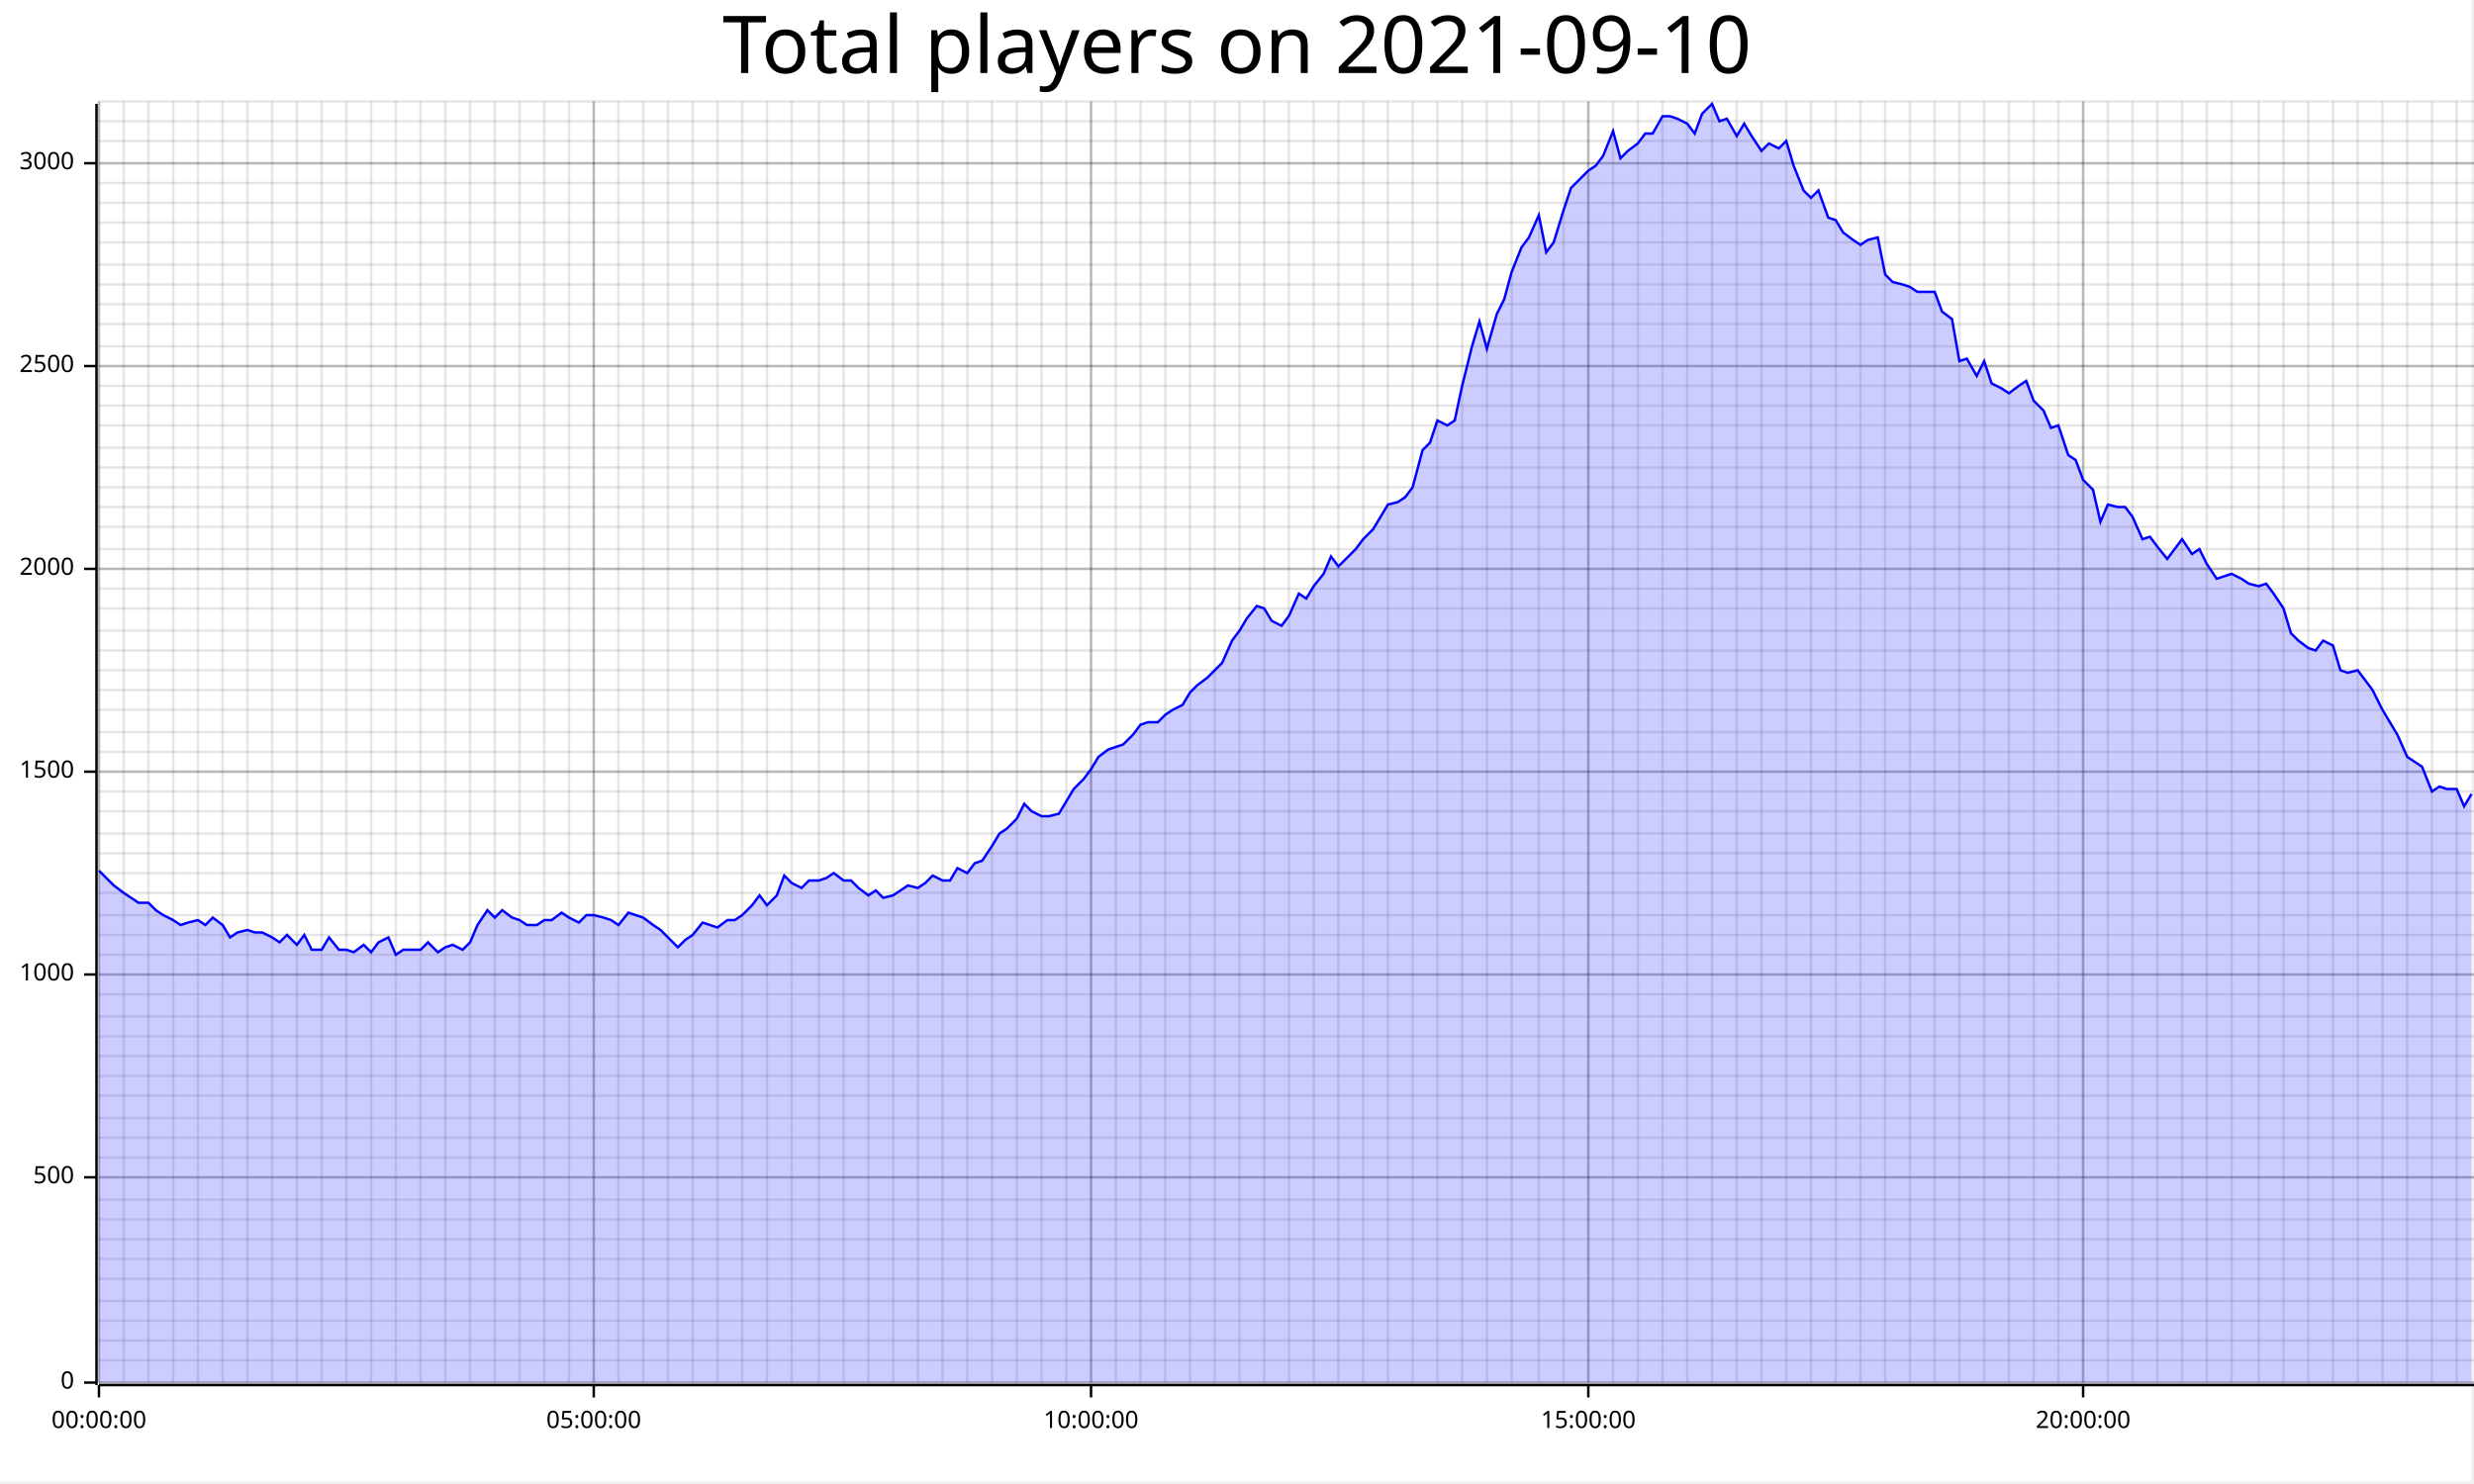
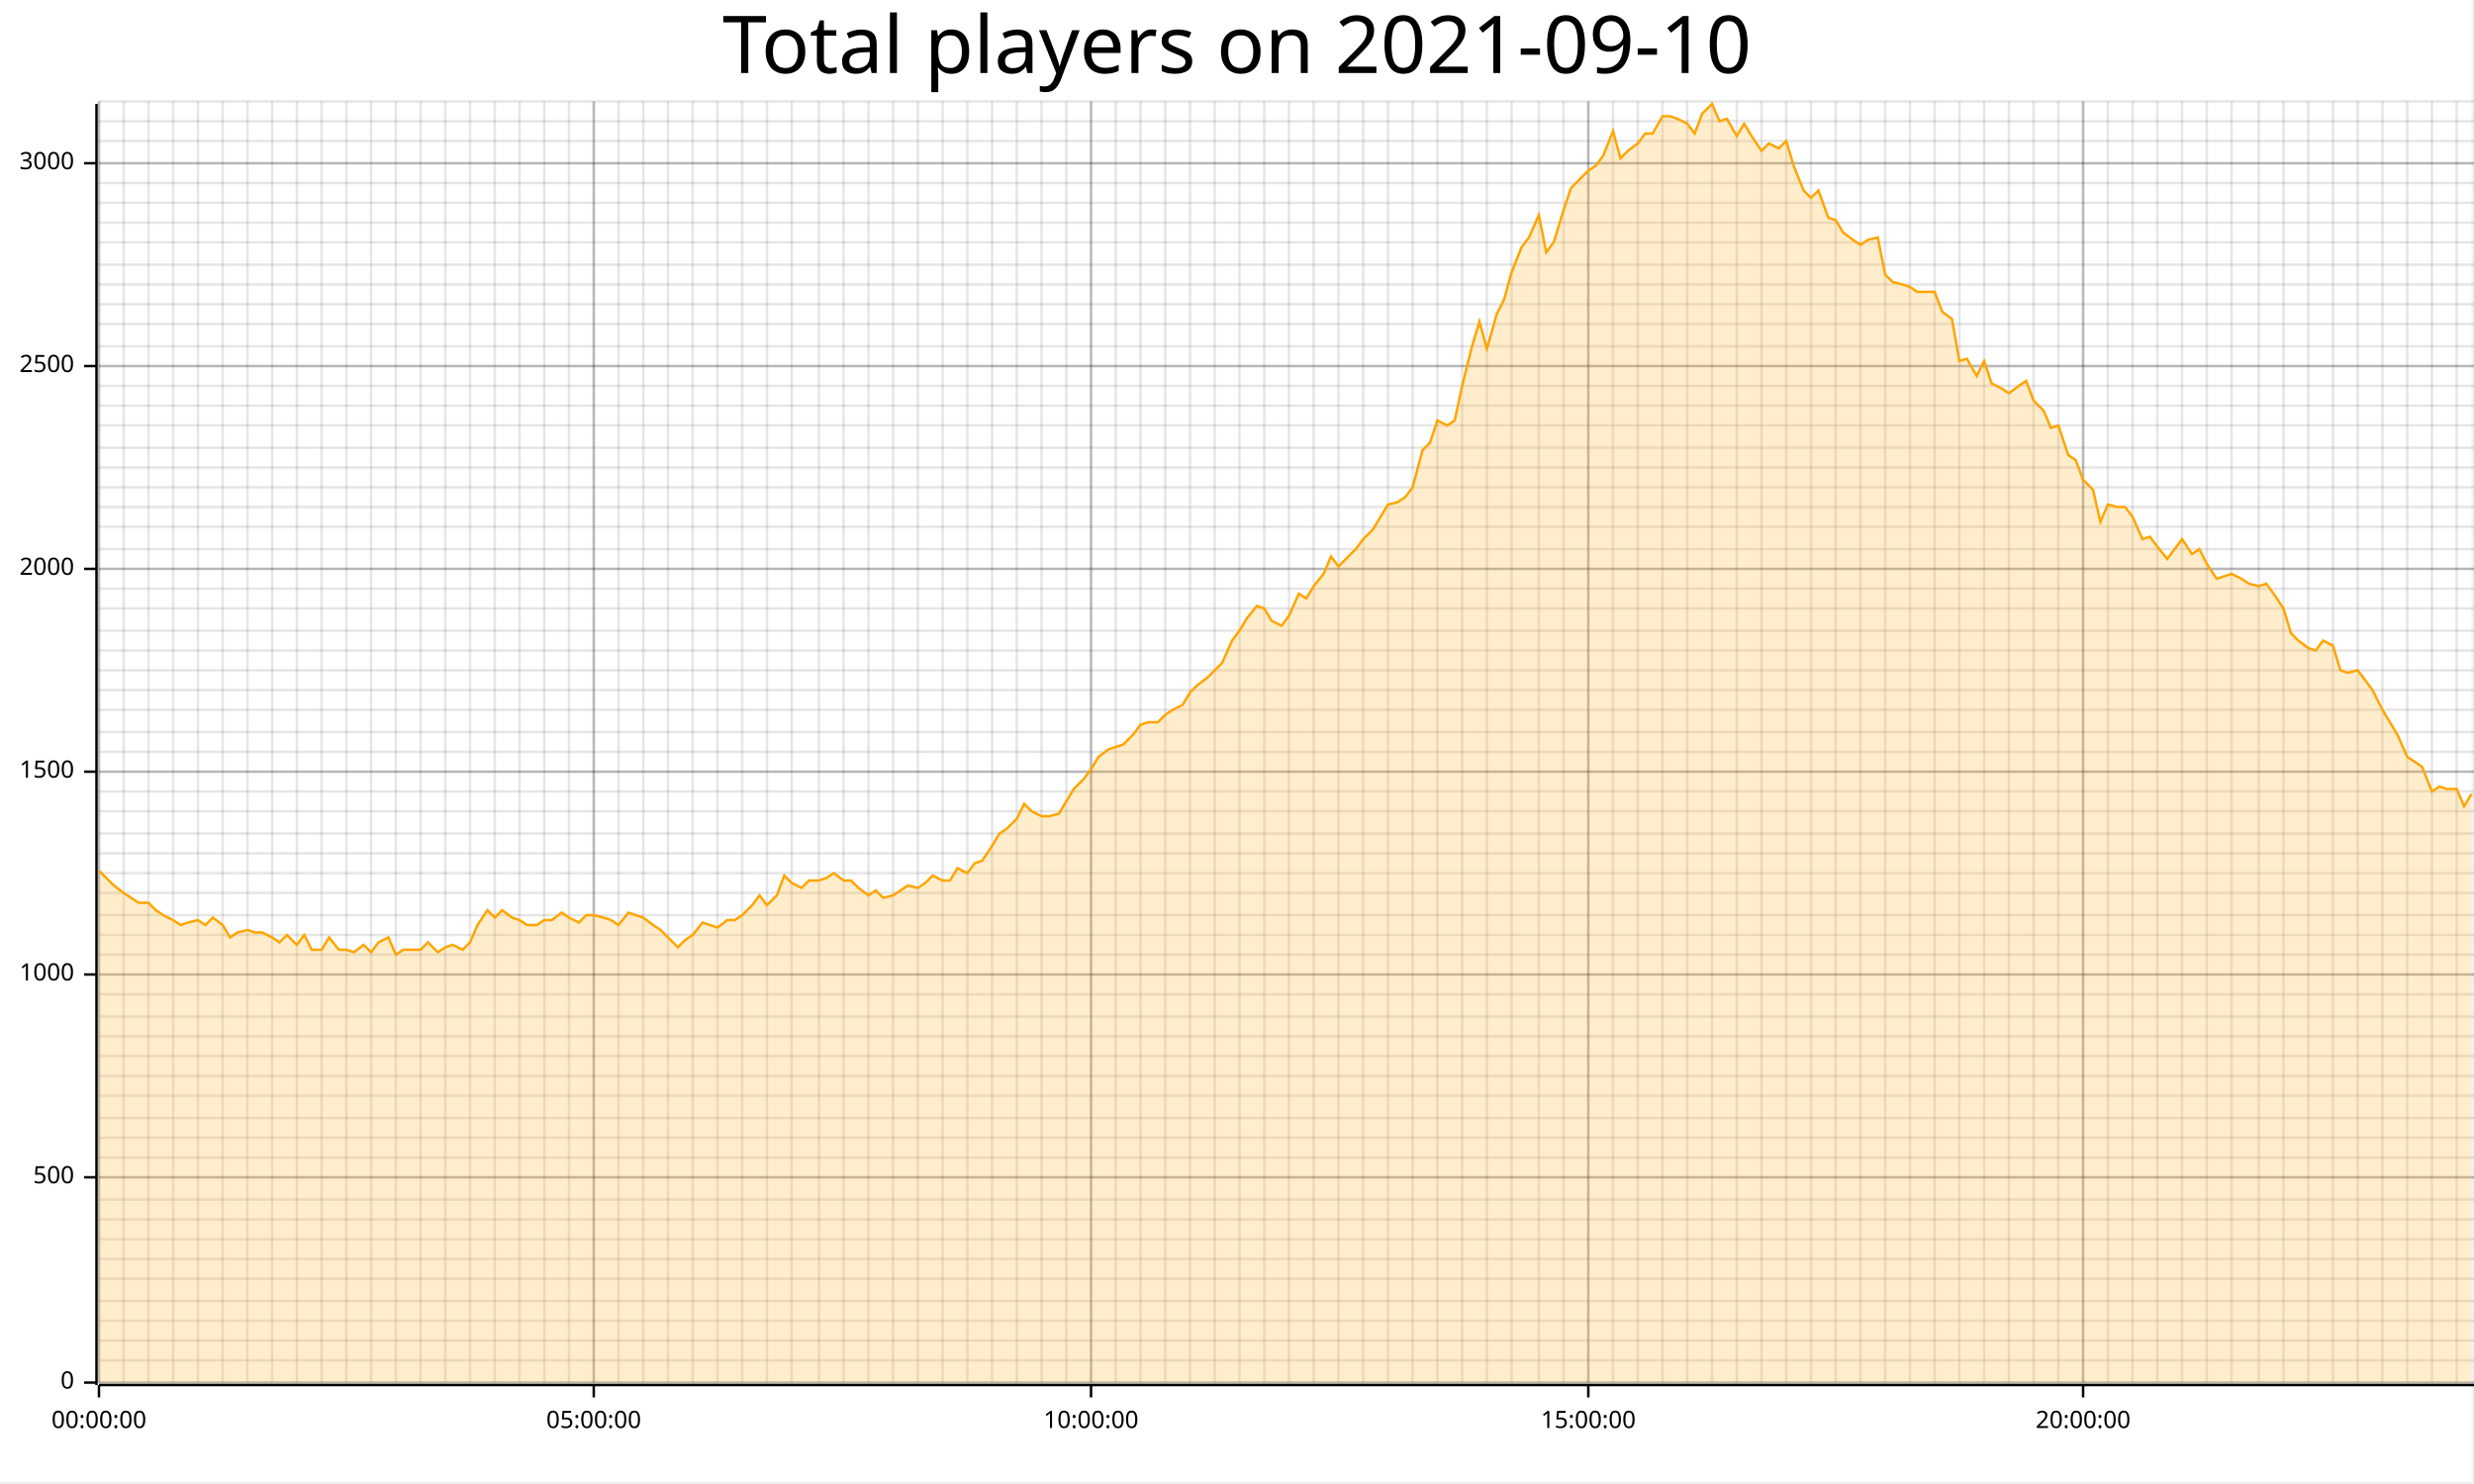
<svg xmlns="http://www.w3.org/2000/svg" width="1000" height="600" viewBox="0 0 1000 600">
  <rect x="0" y="0" width="999" height="599" opacity="1" fill="#FFFFFF" stroke="none" />
  <text x="500" y="5" dy="0.76em" text-anchor="middle" font-family="sans-serif" font-size="32.258" opacity="1" fill="#000000">
Total players on 2021-09-10
</text>
  <line opacity="0.1" stroke="#000000" stroke-width="1" x1="40" y1="559" x2="40" y2="41" />
  <line opacity="0.1" stroke="#000000" stroke-width="1" x1="50" y1="559" x2="50" y2="41" />
  <line opacity="0.1" stroke="#000000" stroke-width="1" x1="60" y1="559" x2="60" y2="41" />
  <line opacity="0.1" stroke="#000000" stroke-width="1" x1="70" y1="559" x2="70" y2="41" />
  <line opacity="0.1" stroke="#000000" stroke-width="1" x1="80" y1="559" x2="80" y2="41" />
  <line opacity="0.1" stroke="#000000" stroke-width="1" x1="90" y1="559" x2="90" y2="41" />
  <line opacity="0.1" stroke="#000000" stroke-width="1" x1="100" y1="559" x2="100" y2="41" />
  <line opacity="0.1" stroke="#000000" stroke-width="1" x1="110" y1="559" x2="110" y2="41" />
  <line opacity="0.1" stroke="#000000" stroke-width="1" x1="120" y1="559" x2="120" y2="41" />
  <line opacity="0.1" stroke="#000000" stroke-width="1" x1="130" y1="559" x2="130" y2="41" />
  <line opacity="0.1" stroke="#000000" stroke-width="1" x1="140" y1="559" x2="140" y2="41" />
  <line opacity="0.1" stroke="#000000" stroke-width="1" x1="150" y1="559" x2="150" y2="41" />
  <line opacity="0.1" stroke="#000000" stroke-width="1" x1="160" y1="559" x2="160" y2="41" />
  <line opacity="0.1" stroke="#000000" stroke-width="1" x1="170" y1="559" x2="170" y2="41" />
  <line opacity="0.1" stroke="#000000" stroke-width="1" x1="180" y1="559" x2="180" y2="41" />
  <line opacity="0.1" stroke="#000000" stroke-width="1" x1="190" y1="559" x2="190" y2="41" />
  <line opacity="0.1" stroke="#000000" stroke-width="1" x1="200" y1="559" x2="200" y2="41" />
  <line opacity="0.1" stroke="#000000" stroke-width="1" x1="210" y1="559" x2="210" y2="41" />
  <line opacity="0.1" stroke="#000000" stroke-width="1" x1="220" y1="559" x2="220" y2="41" />
  <line opacity="0.1" stroke="#000000" stroke-width="1" x1="230" y1="559" x2="230" y2="41" />
  <line opacity="0.1" stroke="#000000" stroke-width="1" x1="240" y1="559" x2="240" y2="41" />
  <line opacity="0.1" stroke="#000000" stroke-width="1" x1="250" y1="559" x2="250" y2="41" />
  <line opacity="0.1" stroke="#000000" stroke-width="1" x1="260" y1="559" x2="260" y2="41" />
  <line opacity="0.1" stroke="#000000" stroke-width="1" x1="270" y1="559" x2="270" y2="41" />
  <line opacity="0.1" stroke="#000000" stroke-width="1" x1="280" y1="559" x2="280" y2="41" />
  <line opacity="0.1" stroke="#000000" stroke-width="1" x1="290" y1="559" x2="290" y2="41" />
  <line opacity="0.1" stroke="#000000" stroke-width="1" x1="300" y1="559" x2="300" y2="41" />
  <line opacity="0.1" stroke="#000000" stroke-width="1" x1="310" y1="559" x2="310" y2="41" />
  <line opacity="0.1" stroke="#000000" stroke-width="1" x1="320" y1="559" x2="320" y2="41" />
  <line opacity="0.1" stroke="#000000" stroke-width="1" x1="331" y1="559" x2="331" y2="41" />
  <line opacity="0.1" stroke="#000000" stroke-width="1" x1="341" y1="559" x2="341" y2="41" />
  <line opacity="0.1" stroke="#000000" stroke-width="1" x1="351" y1="559" x2="351" y2="41" />
  <line opacity="0.1" stroke="#000000" stroke-width="1" x1="361" y1="559" x2="361" y2="41" />
  <line opacity="0.1" stroke="#000000" stroke-width="1" x1="371" y1="559" x2="371" y2="41" />
  <line opacity="0.1" stroke="#000000" stroke-width="1" x1="381" y1="559" x2="381" y2="41" />
  <line opacity="0.1" stroke="#000000" stroke-width="1" x1="391" y1="559" x2="391" y2="41" />
  <line opacity="0.1" stroke="#000000" stroke-width="1" x1="401" y1="559" x2="401" y2="41" />
  <line opacity="0.1" stroke="#000000" stroke-width="1" x1="411" y1="559" x2="411" y2="41" />
  <line opacity="0.1" stroke="#000000" stroke-width="1" x1="421" y1="559" x2="421" y2="41" />
  <line opacity="0.1" stroke="#000000" stroke-width="1" x1="431" y1="559" x2="431" y2="41" />
  <line opacity="0.1" stroke="#000000" stroke-width="1" x1="441" y1="559" x2="441" y2="41" />
  <line opacity="0.1" stroke="#000000" stroke-width="1" x1="451" y1="559" x2="451" y2="41" />
  <line opacity="0.1" stroke="#000000" stroke-width="1" x1="461" y1="559" x2="461" y2="41" />
  <line opacity="0.1" stroke="#000000" stroke-width="1" x1="471" y1="559" x2="471" y2="41" />
  <line opacity="0.1" stroke="#000000" stroke-width="1" x1="481" y1="559" x2="481" y2="41" />
  <line opacity="0.1" stroke="#000000" stroke-width="1" x1="491" y1="559" x2="491" y2="41" />
  <line opacity="0.1" stroke="#000000" stroke-width="1" x1="501" y1="559" x2="501" y2="41" />
  <line opacity="0.1" stroke="#000000" stroke-width="1" x1="511" y1="559" x2="511" y2="41" />
  <line opacity="0.1" stroke="#000000" stroke-width="1" x1="521" y1="559" x2="521" y2="41" />
  <line opacity="0.1" stroke="#000000" stroke-width="1" x1="531" y1="559" x2="531" y2="41" />
  <line opacity="0.1" stroke="#000000" stroke-width="1" x1="541" y1="559" x2="541" y2="41" />
  <line opacity="0.1" stroke="#000000" stroke-width="1" x1="551" y1="559" x2="551" y2="41" />
  <line opacity="0.1" stroke="#000000" stroke-width="1" x1="561" y1="559" x2="561" y2="41" />
  <line opacity="0.1" stroke="#000000" stroke-width="1" x1="571" y1="559" x2="571" y2="41" />
  <line opacity="0.1" stroke="#000000" stroke-width="1" x1="581" y1="559" x2="581" y2="41" />
  <line opacity="0.1" stroke="#000000" stroke-width="1" x1="591" y1="559" x2="591" y2="41" />
  <line opacity="0.1" stroke="#000000" stroke-width="1" x1="601" y1="559" x2="601" y2="41" />
  <line opacity="0.1" stroke="#000000" stroke-width="1" x1="611" y1="559" x2="611" y2="41" />
  <line opacity="0.1" stroke="#000000" stroke-width="1" x1="622" y1="559" x2="622" y2="41" />
  <line opacity="0.1" stroke="#000000" stroke-width="1" x1="632" y1="559" x2="632" y2="41" />
  <line opacity="0.1" stroke="#000000" stroke-width="1" x1="642" y1="559" x2="642" y2="41" />
  <line opacity="0.1" stroke="#000000" stroke-width="1" x1="652" y1="559" x2="652" y2="41" />
  <line opacity="0.1" stroke="#000000" stroke-width="1" x1="662" y1="559" x2="662" y2="41" />
  <line opacity="0.1" stroke="#000000" stroke-width="1" x1="672" y1="559" x2="672" y2="41" />
  <line opacity="0.1" stroke="#000000" stroke-width="1" x1="682" y1="559" x2="682" y2="41" />
  <line opacity="0.1" stroke="#000000" stroke-width="1" x1="692" y1="559" x2="692" y2="41" />
  <line opacity="0.1" stroke="#000000" stroke-width="1" x1="702" y1="559" x2="702" y2="41" />
  <line opacity="0.1" stroke="#000000" stroke-width="1" x1="712" y1="559" x2="712" y2="41" />
  <line opacity="0.1" stroke="#000000" stroke-width="1" x1="722" y1="559" x2="722" y2="41" />
  <line opacity="0.1" stroke="#000000" stroke-width="1" x1="732" y1="559" x2="732" y2="41" />
  <line opacity="0.1" stroke="#000000" stroke-width="1" x1="742" y1="559" x2="742" y2="41" />
  <line opacity="0.1" stroke="#000000" stroke-width="1" x1="752" y1="559" x2="752" y2="41" />
  <line opacity="0.1" stroke="#000000" stroke-width="1" x1="762" y1="559" x2="762" y2="41" />
  <line opacity="0.1" stroke="#000000" stroke-width="1" x1="772" y1="559" x2="772" y2="41" />
  <line opacity="0.1" stroke="#000000" stroke-width="1" x1="782" y1="559" x2="782" y2="41" />
  <line opacity="0.1" stroke="#000000" stroke-width="1" x1="792" y1="559" x2="792" y2="41" />
  <line opacity="0.1" stroke="#000000" stroke-width="1" x1="802" y1="559" x2="802" y2="41" />
  <line opacity="0.1" stroke="#000000" stroke-width="1" x1="812" y1="559" x2="812" y2="41" />
  <line opacity="0.1" stroke="#000000" stroke-width="1" x1="822" y1="559" x2="822" y2="41" />
  <line opacity="0.1" stroke="#000000" stroke-width="1" x1="832" y1="559" x2="832" y2="41" />
  <line opacity="0.1" stroke="#000000" stroke-width="1" x1="842" y1="559" x2="842" y2="41" />
  <line opacity="0.1" stroke="#000000" stroke-width="1" x1="852" y1="559" x2="852" y2="41" />
  <line opacity="0.1" stroke="#000000" stroke-width="1" x1="862" y1="559" x2="862" y2="41" />
  <line opacity="0.1" stroke="#000000" stroke-width="1" x1="872" y1="559" x2="872" y2="41" />
  <line opacity="0.1" stroke="#000000" stroke-width="1" x1="882" y1="559" x2="882" y2="41" />
  <line opacity="0.1" stroke="#000000" stroke-width="1" x1="892" y1="559" x2="892" y2="41" />
  <line opacity="0.1" stroke="#000000" stroke-width="1" x1="902" y1="559" x2="902" y2="41" />
  <line opacity="0.1" stroke="#000000" stroke-width="1" x1="913" y1="559" x2="913" y2="41" />
  <line opacity="0.1" stroke="#000000" stroke-width="1" x1="923" y1="559" x2="923" y2="41" />
  <line opacity="0.1" stroke="#000000" stroke-width="1" x1="933" y1="559" x2="933" y2="41" />
  <line opacity="0.1" stroke="#000000" stroke-width="1" x1="943" y1="559" x2="943" y2="41" />
  <line opacity="0.1" stroke="#000000" stroke-width="1" x1="953" y1="559" x2="953" y2="41" />
  <line opacity="0.1" stroke="#000000" stroke-width="1" x1="963" y1="559" x2="963" y2="41" />
  <line opacity="0.1" stroke="#000000" stroke-width="1" x1="973" y1="559" x2="973" y2="41" />
  <line opacity="0.1" stroke="#000000" stroke-width="1" x1="983" y1="559" x2="983" y2="41" />
  <line opacity="0.1" stroke="#000000" stroke-width="1" x1="993" y1="559" x2="993" y2="41" />
  <line opacity="0.1" stroke="#000000" stroke-width="1" x1="40" y1="559" x2="1000" y2="559" />
  <line opacity="0.1" stroke="#000000" stroke-width="1" x1="40" y1="550" x2="1000" y2="550" />
  <line opacity="0.1" stroke="#000000" stroke-width="1" x1="40" y1="542" x2="1000" y2="542" />
  <line opacity="0.1" stroke="#000000" stroke-width="1" x1="40" y1="534" x2="1000" y2="534" />
  <line opacity="0.1" stroke="#000000" stroke-width="1" x1="40" y1="526" x2="1000" y2="526" />
  <line opacity="0.1" stroke="#000000" stroke-width="1" x1="40" y1="517" x2="1000" y2="517" />
  <line opacity="0.1" stroke="#000000" stroke-width="1" x1="40" y1="509" x2="1000" y2="509" />
  <line opacity="0.1" stroke="#000000" stroke-width="1" x1="40" y1="501" x2="1000" y2="501" />
  <line opacity="0.1" stroke="#000000" stroke-width="1" x1="40" y1="493" x2="1000" y2="493" />
  <line opacity="0.1" stroke="#000000" stroke-width="1" x1="40" y1="485" x2="1000" y2="485" />
  <line opacity="0.1" stroke="#000000" stroke-width="1" x1="40" y1="476" x2="1000" y2="476" />
  <line opacity="0.1" stroke="#000000" stroke-width="1" x1="40" y1="468" x2="1000" y2="468" />
  <line opacity="0.1" stroke="#000000" stroke-width="1" x1="40" y1="460" x2="1000" y2="460" />
  <line opacity="0.1" stroke="#000000" stroke-width="1" x1="40" y1="452" x2="1000" y2="452" />
  <line opacity="0.1" stroke="#000000" stroke-width="1" x1="40" y1="443" x2="1000" y2="443" />
  <line opacity="0.1" stroke="#000000" stroke-width="1" x1="40" y1="435" x2="1000" y2="435" />
  <line opacity="0.1" stroke="#000000" stroke-width="1" x1="40" y1="427" x2="1000" y2="427" />
  <line opacity="0.1" stroke="#000000" stroke-width="1" x1="40" y1="419" x2="1000" y2="419" />
  <line opacity="0.1" stroke="#000000" stroke-width="1" x1="40" y1="411" x2="1000" y2="411" />
  <line opacity="0.1" stroke="#000000" stroke-width="1" x1="40" y1="402" x2="1000" y2="402" />
  <line opacity="0.1" stroke="#000000" stroke-width="1" x1="40" y1="394" x2="1000" y2="394" />
  <line opacity="0.1" stroke="#000000" stroke-width="1" x1="40" y1="386" x2="1000" y2="386" />
  <line opacity="0.1" stroke="#000000" stroke-width="1" x1="40" y1="378" x2="1000" y2="378" />
  <line opacity="0.1" stroke="#000000" stroke-width="1" x1="40" y1="370" x2="1000" y2="370" />
  <line opacity="0.1" stroke="#000000" stroke-width="1" x1="40" y1="361" x2="1000" y2="361" />
  <line opacity="0.1" stroke="#000000" stroke-width="1" x1="40" y1="353" x2="1000" y2="353" />
  <line opacity="0.1" stroke="#000000" stroke-width="1" x1="40" y1="345" x2="1000" y2="345" />
  <line opacity="0.1" stroke="#000000" stroke-width="1" x1="40" y1="337" x2="1000" y2="337" />
  <line opacity="0.1" stroke="#000000" stroke-width="1" x1="40" y1="328" x2="1000" y2="328" />
  <line opacity="0.1" stroke="#000000" stroke-width="1" x1="40" y1="320" x2="1000" y2="320" />
  <line opacity="0.1" stroke="#000000" stroke-width="1" x1="40" y1="312" x2="1000" y2="312" />
  <line opacity="0.1" stroke="#000000" stroke-width="1" x1="40" y1="304" x2="1000" y2="304" />
  <line opacity="0.1" stroke="#000000" stroke-width="1" x1="40" y1="296" x2="1000" y2="296" />
  <line opacity="0.1" stroke="#000000" stroke-width="1" x1="40" y1="287" x2="1000" y2="287" />
  <line opacity="0.1" stroke="#000000" stroke-width="1" x1="40" y1="279" x2="1000" y2="279" />
  <line opacity="0.1" stroke="#000000" stroke-width="1" x1="40" y1="271" x2="1000" y2="271" />
  <line opacity="0.1" stroke="#000000" stroke-width="1" x1="40" y1="263" x2="1000" y2="263" />
  <line opacity="0.1" stroke="#000000" stroke-width="1" x1="40" y1="255" x2="1000" y2="255" />
  <line opacity="0.1" stroke="#000000" stroke-width="1" x1="40" y1="246" x2="1000" y2="246" />
  <line opacity="0.1" stroke="#000000" stroke-width="1" x1="40" y1="238" x2="1000" y2="238" />
  <line opacity="0.1" stroke="#000000" stroke-width="1" x1="40" y1="230" x2="1000" y2="230" />
  <line opacity="0.1" stroke="#000000" stroke-width="1" x1="40" y1="222" x2="1000" y2="222" />
  <line opacity="0.1" stroke="#000000" stroke-width="1" x1="40" y1="213" x2="1000" y2="213" />
  <line opacity="0.1" stroke="#000000" stroke-width="1" x1="40" y1="205" x2="1000" y2="205" />
  <line opacity="0.1" stroke="#000000" stroke-width="1" x1="40" y1="197" x2="1000" y2="197" />
  <line opacity="0.1" stroke="#000000" stroke-width="1" x1="40" y1="189" x2="1000" y2="189" />
  <line opacity="0.1" stroke="#000000" stroke-width="1" x1="40" y1="181" x2="1000" y2="181" />
  <line opacity="0.1" stroke="#000000" stroke-width="1" x1="40" y1="172" x2="1000" y2="172" />
  <line opacity="0.1" stroke="#000000" stroke-width="1" x1="40" y1="164" x2="1000" y2="164" />
  <line opacity="0.1" stroke="#000000" stroke-width="1" x1="40" y1="156" x2="1000" y2="156" />
  <line opacity="0.1" stroke="#000000" stroke-width="1" x1="40" y1="148" x2="1000" y2="148" />
  <line opacity="0.1" stroke="#000000" stroke-width="1" x1="40" y1="140" x2="1000" y2="140" />
  <line opacity="0.1" stroke="#000000" stroke-width="1" x1="40" y1="131" x2="1000" y2="131" />
  <line opacity="0.1" stroke="#000000" stroke-width="1" x1="40" y1="123" x2="1000" y2="123" />
  <line opacity="0.1" stroke="#000000" stroke-width="1" x1="40" y1="115" x2="1000" y2="115" />
  <line opacity="0.1" stroke="#000000" stroke-width="1" x1="40" y1="107" x2="1000" y2="107" />
  <line opacity="0.1" stroke="#000000" stroke-width="1" x1="40" y1="98" x2="1000" y2="98" />
  <line opacity="0.1" stroke="#000000" stroke-width="1" x1="40" y1="90" x2="1000" y2="90" />
  <line opacity="0.1" stroke="#000000" stroke-width="1" x1="40" y1="82" x2="1000" y2="82" />
  <line opacity="0.1" stroke="#000000" stroke-width="1" x1="40" y1="74" x2="1000" y2="74" />
  <line opacity="0.1" stroke="#000000" stroke-width="1" x1="40" y1="66" x2="1000" y2="66" />
  <line opacity="0.1" stroke="#000000" stroke-width="1" x1="40" y1="57" x2="1000" y2="57" />
  <line opacity="0.1" stroke="#000000" stroke-width="1" x1="40" y1="49" x2="1000" y2="49" />
  <line opacity="0.1" stroke="#000000" stroke-width="1" x1="40" y1="41" x2="1000" y2="41" />
  <line opacity="0.2" stroke="#000000" stroke-width="1" x1="40" y1="559" x2="40" y2="41" />
  <line opacity="0.2" stroke="#000000" stroke-width="1" x1="240" y1="559" x2="240" y2="41" />
  <line opacity="0.2" stroke="#000000" stroke-width="1" x1="441" y1="559" x2="441" y2="41" />
  <line opacity="0.2" stroke="#000000" stroke-width="1" x1="642" y1="559" x2="642" y2="41" />
  <line opacity="0.2" stroke="#000000" stroke-width="1" x1="842" y1="559" x2="842" y2="41" />
  <line opacity="0.2" stroke="#000000" stroke-width="1" x1="40" y1="559" x2="1000" y2="559" />
  <line opacity="0.2" stroke="#000000" stroke-width="1" x1="40" y1="476" x2="1000" y2="476" />
  <line opacity="0.2" stroke="#000000" stroke-width="1" x1="40" y1="394" x2="1000" y2="394" />
  <line opacity="0.2" stroke="#000000" stroke-width="1" x1="40" y1="312" x2="1000" y2="312" />
  <line opacity="0.2" stroke="#000000" stroke-width="1" x1="40" y1="230" x2="1000" y2="230" />
  <line opacity="0.2" stroke="#000000" stroke-width="1" x1="40" y1="148" x2="1000" y2="148" />
  <line opacity="0.2" stroke="#000000" stroke-width="1" x1="40" y1="66" x2="1000" y2="66" />
  <polyline fill="none" opacity="1" stroke="#000000" stroke-width="1" points="39,42 39,560 " />
  <text x="30" y="559" dy="0.5ex" text-anchor="end" font-family="sans-serif" font-size="9.677" opacity="1" fill="#000000">
0
</text>
  <polyline fill="none" opacity="1" stroke="#000000" stroke-width="1" points="34,559 39,559 " />
  <text x="30" y="476" dy="0.5ex" text-anchor="end" font-family="sans-serif" font-size="9.677" opacity="1" fill="#000000">
500
</text>
  <polyline fill="none" opacity="1" stroke="#000000" stroke-width="1" points="34,476 39,476 " />
  <text x="30" y="394" dy="0.5ex" text-anchor="end" font-family="sans-serif" font-size="9.677" opacity="1" fill="#000000">
1000
</text>
  <polyline fill="none" opacity="1" stroke="#000000" stroke-width="1" points="34,394 39,394 " />
  <text x="30" y="312" dy="0.5ex" text-anchor="end" font-family="sans-serif" font-size="9.677" opacity="1" fill="#000000">
1500
</text>
  <polyline fill="none" opacity="1" stroke="#000000" stroke-width="1" points="34,312 39,312 " />
  <text x="30" y="230" dy="0.5ex" text-anchor="end" font-family="sans-serif" font-size="9.677" opacity="1" fill="#000000">
2000
</text>
  <polyline fill="none" opacity="1" stroke="#000000" stroke-width="1" points="34,230 39,230 " />
  <text x="30" y="148" dy="0.5ex" text-anchor="end" font-family="sans-serif" font-size="9.677" opacity="1" fill="#000000">
2500
</text>
  <polyline fill="none" opacity="1" stroke="#000000" stroke-width="1" points="34,148 39,148 " />
  <text x="30" y="66" dy="0.5ex" text-anchor="end" font-family="sans-serif" font-size="9.677" opacity="1" fill="#000000">
3000
</text>
  <polyline fill="none" opacity="1" stroke="#000000" stroke-width="1" points="34,66 39,66 " />
  <polyline fill="none" opacity="1" stroke="#000000" stroke-width="1" points="40,560 1000,560 " />
  <text x="40" y="570" dy="0.76em" text-anchor="middle" font-family="sans-serif" font-size="9.677" opacity="1" fill="#000000">
00:00:00
</text>
  <polyline fill="none" opacity="1" stroke="#000000" stroke-width="1" points="40,560 40,565 " />
  <text x="240" y="570" dy="0.76em" text-anchor="middle" font-family="sans-serif" font-size="9.677" opacity="1" fill="#000000">
05:00:00
</text>
  <polyline fill="none" opacity="1" stroke="#000000" stroke-width="1" points="240,560 240,565 " />
  <text x="441" y="570" dy="0.76em" text-anchor="middle" font-family="sans-serif" font-size="9.677" opacity="1" fill="#000000">
10:00:00
</text>
  <polyline fill="none" opacity="1" stroke="#000000" stroke-width="1" points="441,560 441,565 " />
  <text x="642" y="570" dy="0.76em" text-anchor="middle" font-family="sans-serif" font-size="9.677" opacity="1" fill="#000000">
15:00:00
</text>
  <polyline fill="none" opacity="1" stroke="#000000" stroke-width="1" points="642,560 642,565 " />
  <text x="842" y="570" dy="0.76em" text-anchor="middle" font-family="sans-serif" font-size="9.677" opacity="1" fill="#000000">
20:00:00
</text>
  <polyline fill="none" opacity="1" stroke="#000000" stroke-width="1" points="842,560 842,565 " />
-   <polygon opacity="0.2" fill="#0000FF" points="40,352 43,355 46,358 50,361 53,363 56,365 60,365 63,368 66,370 70,372 73,374 76,373 80,372 83,374 86,371 90,374 93,379 96,377 100,376 103,377 106,377 110,379 113,381 116,378 120,382 123,378 126,384 130,384 133,379 137,384 140,384 143,385 147,382 150,385 153,381 157,379 160,386 163,384 167,384 170,384 173,381 177,385 180,383 183,382 187,384 190,381 193,374 197,368 200,371 203,368 207,371 210,372 213,374 217,374 220,372 223,372 227,369 230,371 234,373 237,370 240,370 244,371 247,372 250,374 254,369 257,370 260,371 264,374 267,376 270,379 274,383 277,380 280,378 284,373 287,374 290,375 294,372 297,372 300,370 304,366 307,362 310,366 314,362 317,354 320,357 324,359 327,356 331,356 334,355 337,353 341,356 344,356 347,359 351,362 354,360 357,363 361,362 364,360 367,358 371,359 374,357 377,354 381,356 384,356 387,351 391,353 394,349 397,348 401,342 404,337 407,335 411,331 414,325 417,328 421,330 424,330 428,329 431,324 434,319 438,315 441,311 444,306 448,303 451,302 454,301 458,297 461,293 464,292 468,292 471,289 474,287 478,285 481,280 484,277 488,274 491,271 494,268 498,259 501,255 504,250 508,245 511,246 514,251 518,253 521,249 525,240 528,242 531,237 535,232 538,225 541,229 545,225 548,222 551,218 555,214 558,209 561,204 565,203 568,201 571,197 575,182 578,179 581,170 585,172 588,170 591,156 595,140 598,130 601,141 605,127 608,121 611,110 615,100 618,96 622,87 625,102 628,98 632,85 635,76 638,73 642,69 645,67 648,63 652,53 655,64 658,61 662,58 665,54 668,54 672,47 675,47 678,48 682,50 685,54 688,46 692,42 695,49 698,48 702,55 705,50 708,55 712,61 715,58 719,60 722,57 725,67 729,77 732,80 735,77 739,88 742,89 745,94 749,97 752,99 755,97 759,96 762,111 765,114 769,115 772,116 775,118 779,118 782,118 785,126 789,129 792,146 795,145 799,152 802,146 805,155 809,157 812,159 816,156 819,154 822,162 826,166 829,173 832,172 836,184 839,186 842,194 846,198 849,211 852,204 856,205 859,205 862,209 866,218 869,217 872,221 876,226 879,222 882,218 886,224 889,222 892,228 896,234 899,233 902,232 906,234 909,236 913,237 916,236 919,240 923,246 926,256 929,259 933,262 936,263 939,259 943,261 946,271 949,272 953,271 956,275 959,279 963,287 966,292 969,297 973,306 976,308 979,310 983,320 986,318 989,319 993,319 996,326 999,321 999,559 40,559 " />
-   <polyline fill="none" opacity="1" stroke="#0000FF" stroke-width="1" points="40,352 43,355 46,358 50,361 53,363 56,365 60,365 63,368 66,370 70,372 73,374 76,373 80,372 83,374 86,371 90,374 93,379 96,377 100,376 103,377 106,377 110,379 113,381 116,378 120,382 123,378 126,384 130,384 133,379 137,384 140,384 143,385 147,382 150,385 153,381 157,379 160,386 163,384 167,384 170,384 173,381 177,385 180,383 183,382 187,384 190,381 193,374 197,368 200,371 203,368 207,371 210,372 213,374 217,374 220,372 223,372 227,369 230,371 234,373 237,370 240,370 244,371 247,372 250,374 254,369 257,370 260,371 264,374 267,376 270,379 274,383 277,380 280,378 284,373 287,374 290,375 294,372 297,372 300,370 304,366 307,362 310,366 314,362 317,354 320,357 324,359 327,356 331,356 334,355 337,353 341,356 344,356 347,359 351,362 354,360 357,363 361,362 364,360 367,358 371,359 374,357 377,354 381,356 384,356 387,351 391,353 394,349 397,348 401,342 404,337 407,335 411,331 414,325 417,328 421,330 424,330 428,329 431,324 434,319 438,315 441,311 444,306 448,303 451,302 454,301 458,297 461,293 464,292 468,292 471,289 474,287 478,285 481,280 484,277 488,274 491,271 494,268 498,259 501,255 504,250 508,245 511,246 514,251 518,253 521,249 525,240 528,242 531,237 535,232 538,225 541,229 545,225 548,222 551,218 555,214 558,209 561,204 565,203 568,201 571,197 575,182 578,179 581,170 585,172 588,170 591,156 595,140 598,130 601,141 605,127 608,121 611,110 615,100 618,96 622,87 625,102 628,98 632,85 635,76 638,73 642,69 645,67 648,63 652,53 655,64 658,61 662,58 665,54 668,54 672,47 675,47 678,48 682,50 685,54 688,46 692,42 695,49 698,48 702,55 705,50 708,55 712,61 715,58 719,60 722,57 725,67 729,77 732,80 735,77 739,88 742,89 745,94 749,97 752,99 755,97 759,96 762,111 765,114 769,115 772,116 775,118 779,118 782,118 785,126 789,129 792,146 795,145 799,152 802,146 805,155 809,157 812,159 816,156 819,154 822,162 826,166 829,173 832,172 836,184 839,186 842,194 846,198 849,211 852,204 856,205 859,205 862,209 866,218 869,217 872,221 876,226 879,222 882,218 886,224 889,222 892,228 896,234 899,233 902,232 906,234 909,236 913,237 916,236 919,240 923,246 926,256 929,259 933,262 936,263 939,259 943,261 946,271 949,272 953,271 956,275 959,279 963,287 966,292 969,297 973,306 976,308 979,310 983,320 986,318 989,319 993,319 996,326 999,321 " />
+   <polygon opacity="0.2" fill="#FFA500" points="40,352 43,355 46,358 50,361 53,363 56,365 60,365 63,368 66,370 70,372 73,374 76,373 80,372 83,374 86,371 90,374 93,379 96,377 100,376 103,377 106,377 110,379 113,381 116,378 120,382 123,378 126,384 130,384 133,379 137,384 140,384 143,385 147,382 150,385 153,381 157,379 160,386 163,384 167,384 170,384 173,381 177,385 180,383 183,382 187,384 190,381 193,374 197,368 200,371 203,368 207,371 210,372 213,374 217,374 220,372 223,372 227,369 230,371 234,373 237,370 240,370 244,371 247,372 250,374 254,369 257,370 260,371 264,374 267,376 270,379 274,383 277,380 280,378 284,373 287,374 290,375 294,372 297,372 300,370 304,366 307,362 310,366 314,362 317,354 320,357 324,359 327,356 331,356 334,355 337,353 341,356 344,356 347,359 351,362 354,360 357,363 361,362 364,360 367,358 371,359 374,357 377,354 381,356 384,356 387,351 391,353 394,349 397,348 401,342 404,337 407,335 411,331 414,325 417,328 421,330 424,330 428,329 431,324 434,319 438,315 441,311 444,306 448,303 451,302 454,301 458,297 461,293 464,292 468,292 471,289 474,287 478,285 481,280 484,277 488,274 491,271 494,268 498,259 501,255 504,250 508,245 511,246 514,251 518,253 521,249 525,240 528,242 531,237 535,232 538,225 541,229 545,225 548,222 551,218 555,214 558,209 561,204 565,203 568,201 571,197 575,182 578,179 581,170 585,172 588,170 591,156 595,140 598,130 601,141 605,127 608,121 611,110 615,100 618,96 622,87 625,102 628,98 632,85 635,76 638,73 642,69 645,67 648,63 652,53 655,64 658,61 662,58 665,54 668,54 672,47 675,47 678,48 682,50 685,54 688,46 692,42 695,49 698,48 702,55 705,50 708,55 712,61 715,58 719,60 722,57 725,67 729,77 732,80 735,77 739,88 742,89 745,94 749,97 752,99 755,97 759,96 762,111 765,114 769,115 772,116 775,118 779,118 782,118 785,126 789,129 792,146 795,145 799,152 802,146 805,155 809,157 812,159 816,156 819,154 822,162 826,166 829,173 832,172 836,184 839,186 842,194 846,198 849,211 852,204 856,205 859,205 862,209 866,218 869,217 872,221 876,226 879,222 882,218 886,224 889,222 892,228 896,234 899,233 902,232 906,234 909,236 913,237 916,236 919,240 923,246 926,256 929,259 933,262 936,263 939,259 943,261 946,271 949,272 953,271 956,275 959,279 963,287 966,292 969,297 973,306 976,308 979,310 983,320 986,318 989,319 993,319 996,326 999,321 999,559 40,559 " />
+   <polyline fill="none" opacity="1" stroke="#FFA500" stroke-width="1" points="40,352 43,355 46,358 50,361 53,363 56,365 60,365 63,368 66,370 70,372 73,374 76,373 80,372 83,374 86,371 90,374 93,379 96,377 100,376 103,377 106,377 110,379 113,381 116,378 120,382 123,378 126,384 130,384 133,379 137,384 140,384 143,385 147,382 150,385 153,381 157,379 160,386 163,384 167,384 170,384 173,381 177,385 180,383 183,382 187,384 190,381 193,374 197,368 200,371 203,368 207,371 210,372 213,374 217,374 220,372 223,372 227,369 230,371 234,373 237,370 240,370 244,371 247,372 250,374 254,369 257,370 260,371 264,374 267,376 270,379 274,383 277,380 280,378 284,373 287,374 290,375 294,372 297,372 300,370 304,366 307,362 310,366 314,362 317,354 320,357 324,359 327,356 331,356 334,355 337,353 341,356 344,356 347,359 351,362 354,360 357,363 361,362 364,360 367,358 371,359 374,357 377,354 381,356 384,356 387,351 391,353 394,349 397,348 401,342 404,337 407,335 411,331 414,325 417,328 421,330 424,330 428,329 431,324 434,319 438,315 441,311 444,306 448,303 451,302 454,301 458,297 461,293 464,292 468,292 471,289 474,287 478,285 481,280 484,277 488,274 491,271 494,268 498,259 501,255 504,250 508,245 511,246 514,251 518,253 521,249 525,240 528,242 531,237 535,232 538,225 541,229 545,225 548,222 551,218 555,214 558,209 561,204 565,203 568,201 571,197 575,182 578,179 581,170 585,172 588,170 591,156 595,140 598,130 601,141 605,127 608,121 611,110 615,100 618,96 622,87 625,102 628,98 632,85 635,76 638,73 642,69 645,67 648,63 652,53 655,64 658,61 662,58 665,54 668,54 672,47 675,47 678,48 682,50 685,54 688,46 692,42 695,49 698,48 702,55 705,50 708,55 712,61 715,58 719,60 722,57 725,67 729,77 732,80 735,77 739,88 742,89 745,94 749,97 752,99 755,97 759,96 762,111 765,114 769,115 772,116 775,118 779,118 782,118 785,126 789,129 792,146 795,145 799,152 802,146 805,155 809,157 812,159 816,156 819,154 822,162 826,166 829,173 832,172 836,184 839,186 842,194 846,198 849,211 852,204 856,205 859,205 862,209 866,218 869,217 872,221 876,226 879,222 882,218 886,224 889,222 892,228 896,234 899,233 902,232 906,234 909,236 913,237 916,236 919,240 923,246 926,256 929,259 933,262 936,263 939,259 943,261 946,271 949,272 953,271 956,275 959,279 963,287 966,292 969,297 973,306 976,308 979,310 983,320 986,318 989,319 993,319 996,326 999,321 " />
</svg>
